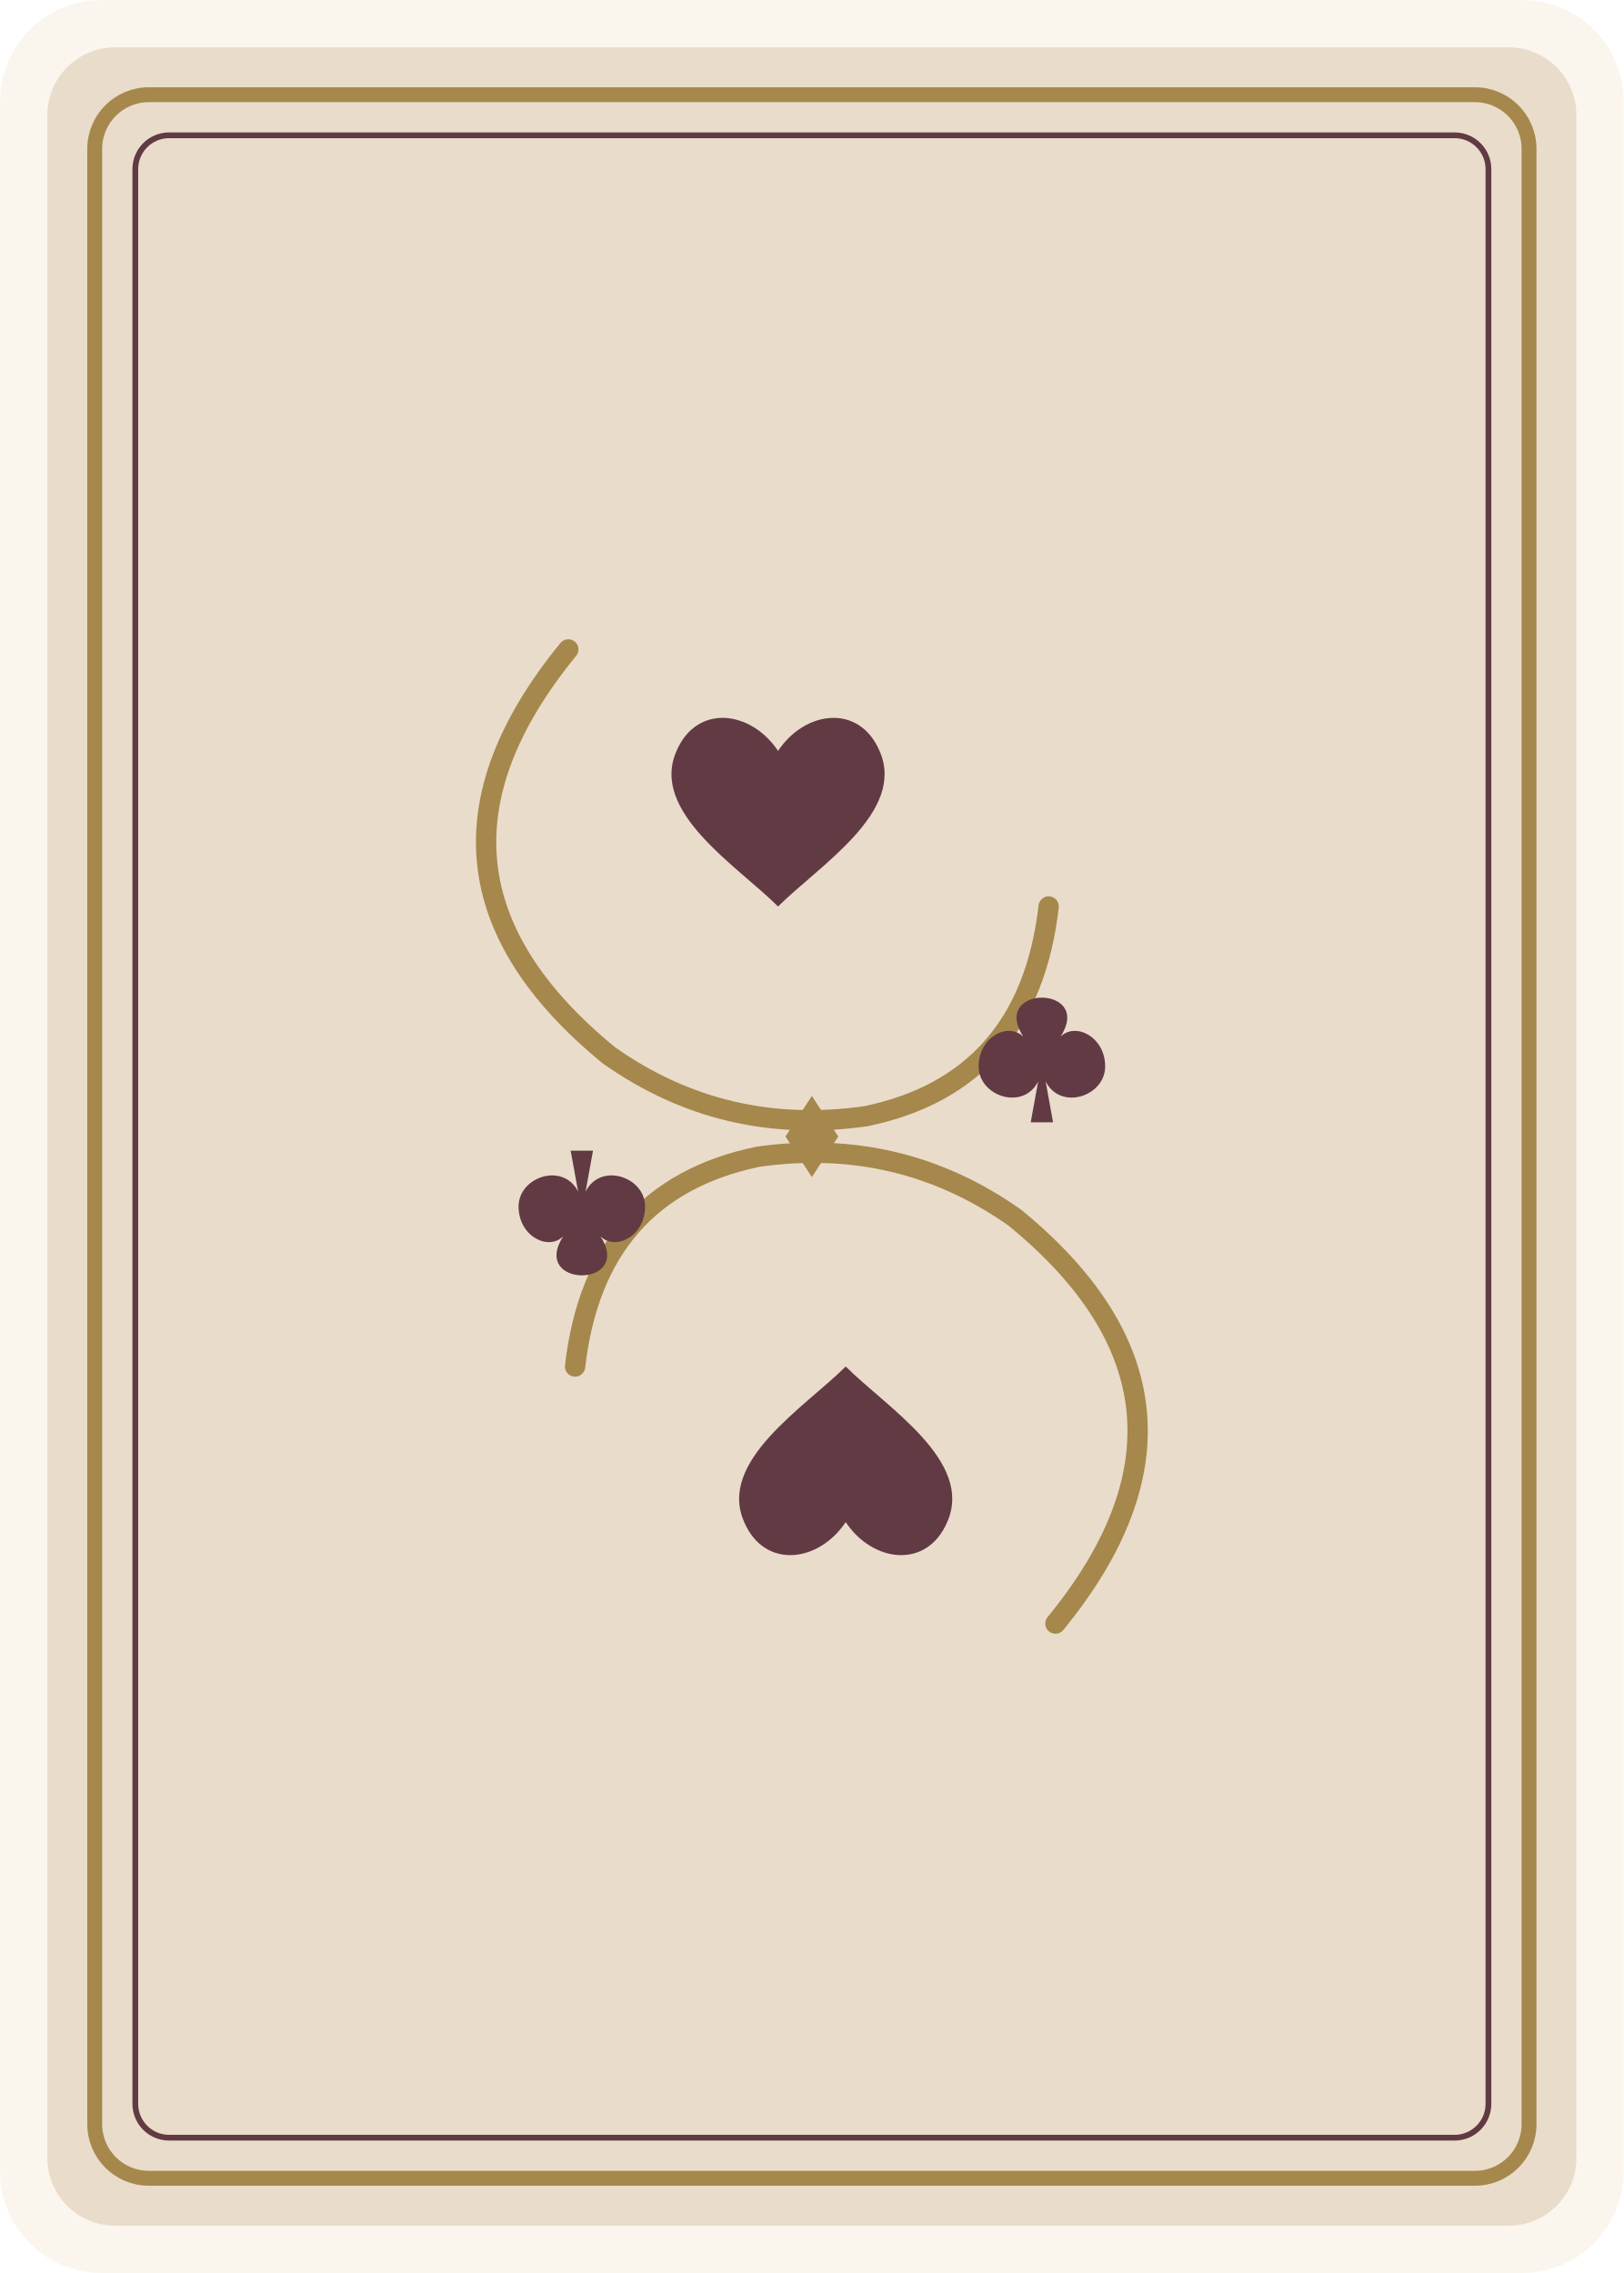
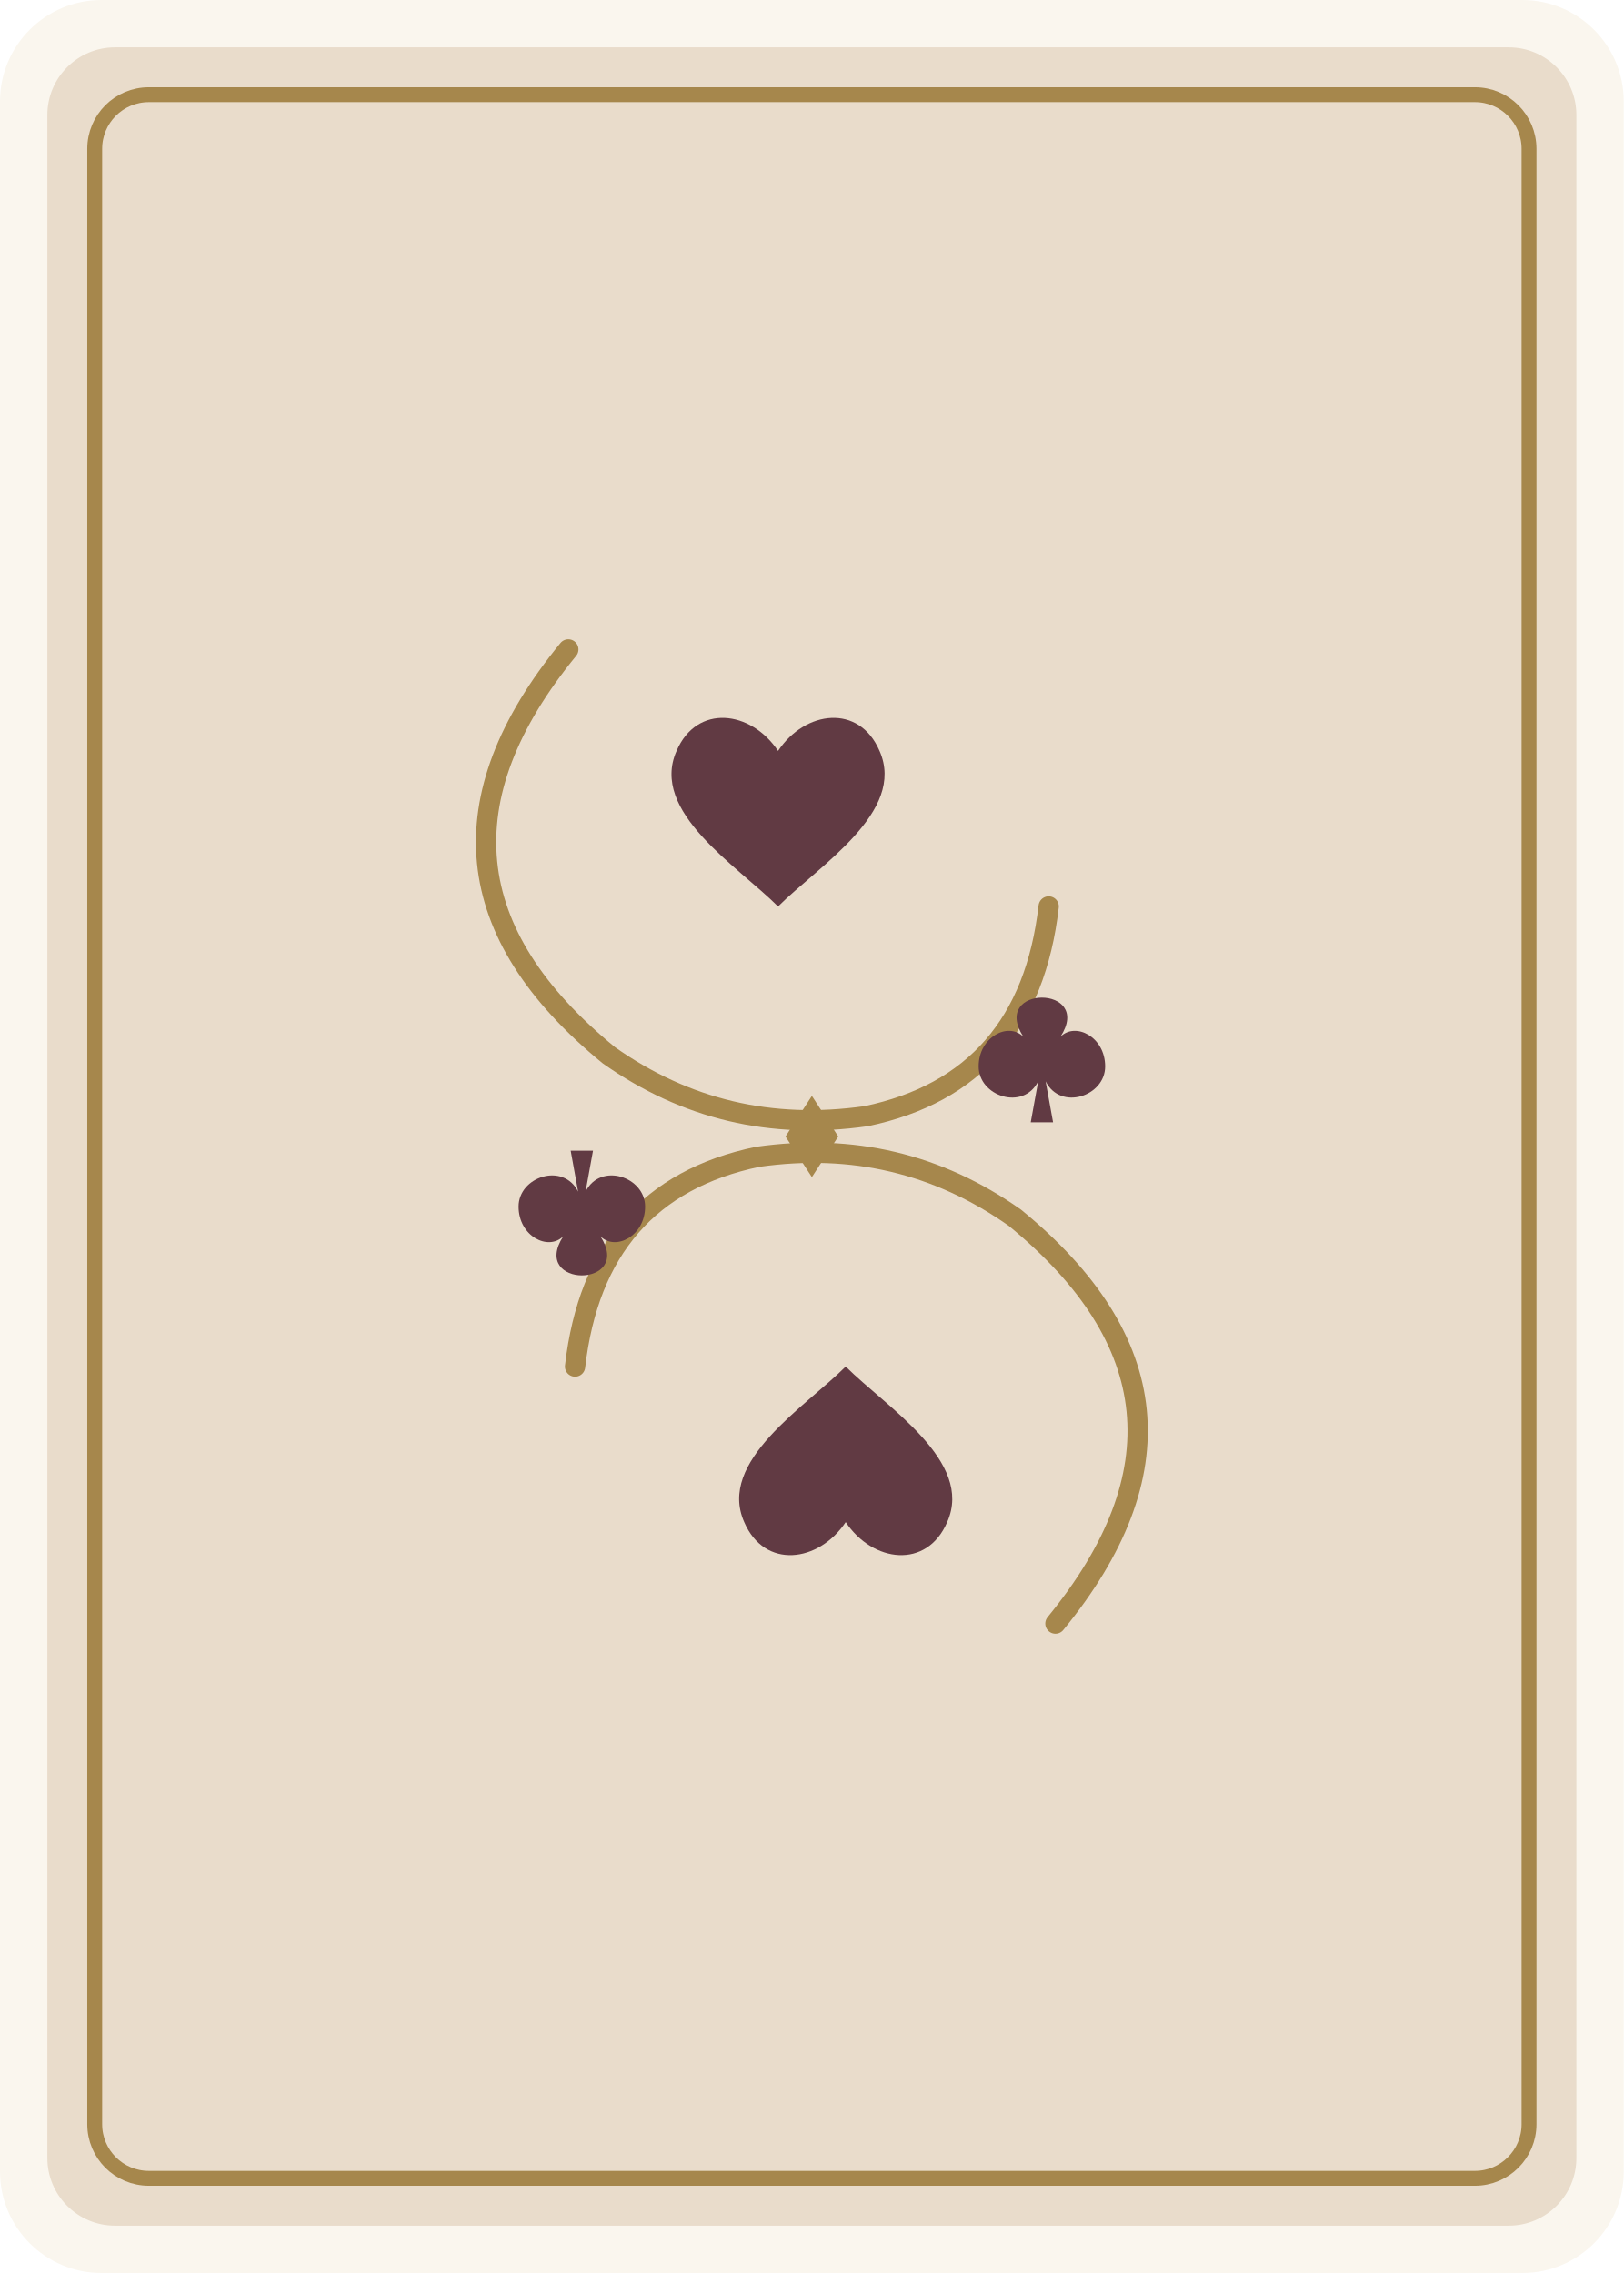
<svg xmlns="http://www.w3.org/2000/svg" width="240" height="336" viewBox="0 0 240 336" role="img" aria-labelledby="title">
  <rect width="240" height="336" rx="15" fill="#FAF6EE" />
  <rect x="7" y="7" width="226" height="322" rx="10" fill="#E9DCCB" />
  <rect x="14" y="14" width="212" height="308" rx="8" fill="none" stroke="#A6874C" stroke-width="2.2" />
-   <rect x="20" y="20" width="200" height="296" rx="5" fill="none" stroke="#613A43" stroke-width="0.85" />
  <g transform="translate(120 168)">
    <path d="M-36-72Q-63-39-30-12Q-13 0 8-3Q32-8 35-34" stroke="#A6874C" stroke-width="3" fill="none" stroke-linecap="round" stroke-linejoin="round" />
    <g transform="translate(-5 -47) rotate(0) scale(1)">
      <path d="M0 13C-6 7-19-1-15-10C-12-17-4-16 0-10C4-16 12-17 15-10C19-1 6 7 0 13Z" fill="#613A43" />
    </g>
    <g transform="translate(34 -12) rotate(0) scale(0.55)">
      <path d="M-3 18H3L1 7C5 15 17 11 17 3C17-5 9-9 5-5C14-19-14-19-5-5C-9-9-17-5-17 3C-17 11-5 15-1 7Z" fill="#613A43" />
    </g>
    <g transform="rotate(180)">
      <path d="M-36-72Q-63-39-30-12Q-13 0 8-3Q32-8 35-34" stroke="#A6874C" stroke-width="3" fill="none" stroke-linecap="round" stroke-linejoin="round" />
      <g transform="translate(-5 -47) rotate(0) scale(1)">
        <path d="M0 13C-6 7-19-1-15-10C-12-17-4-16 0-10C4-16 12-17 15-10C19-1 6 7 0 13Z" fill="#613A43" />
      </g>
      <g transform="translate(34 -12) rotate(0) scale(0.55)">
        <path d="M-3 18H3L1 7C5 15 17 11 17 3C17-5 9-9 5-5C14-19-14-19-5-5C-9-9-17-5-17 3C-17 11-5 15-1 7Z" fill="#613A43" />
      </g>
    </g>
    <g transform="translate(0 0)">
      <path d="M0 -6 3.9 0 0 6 -3.9 0Z" fill="#A6874C" />
    </g>
  </g>
</svg>
